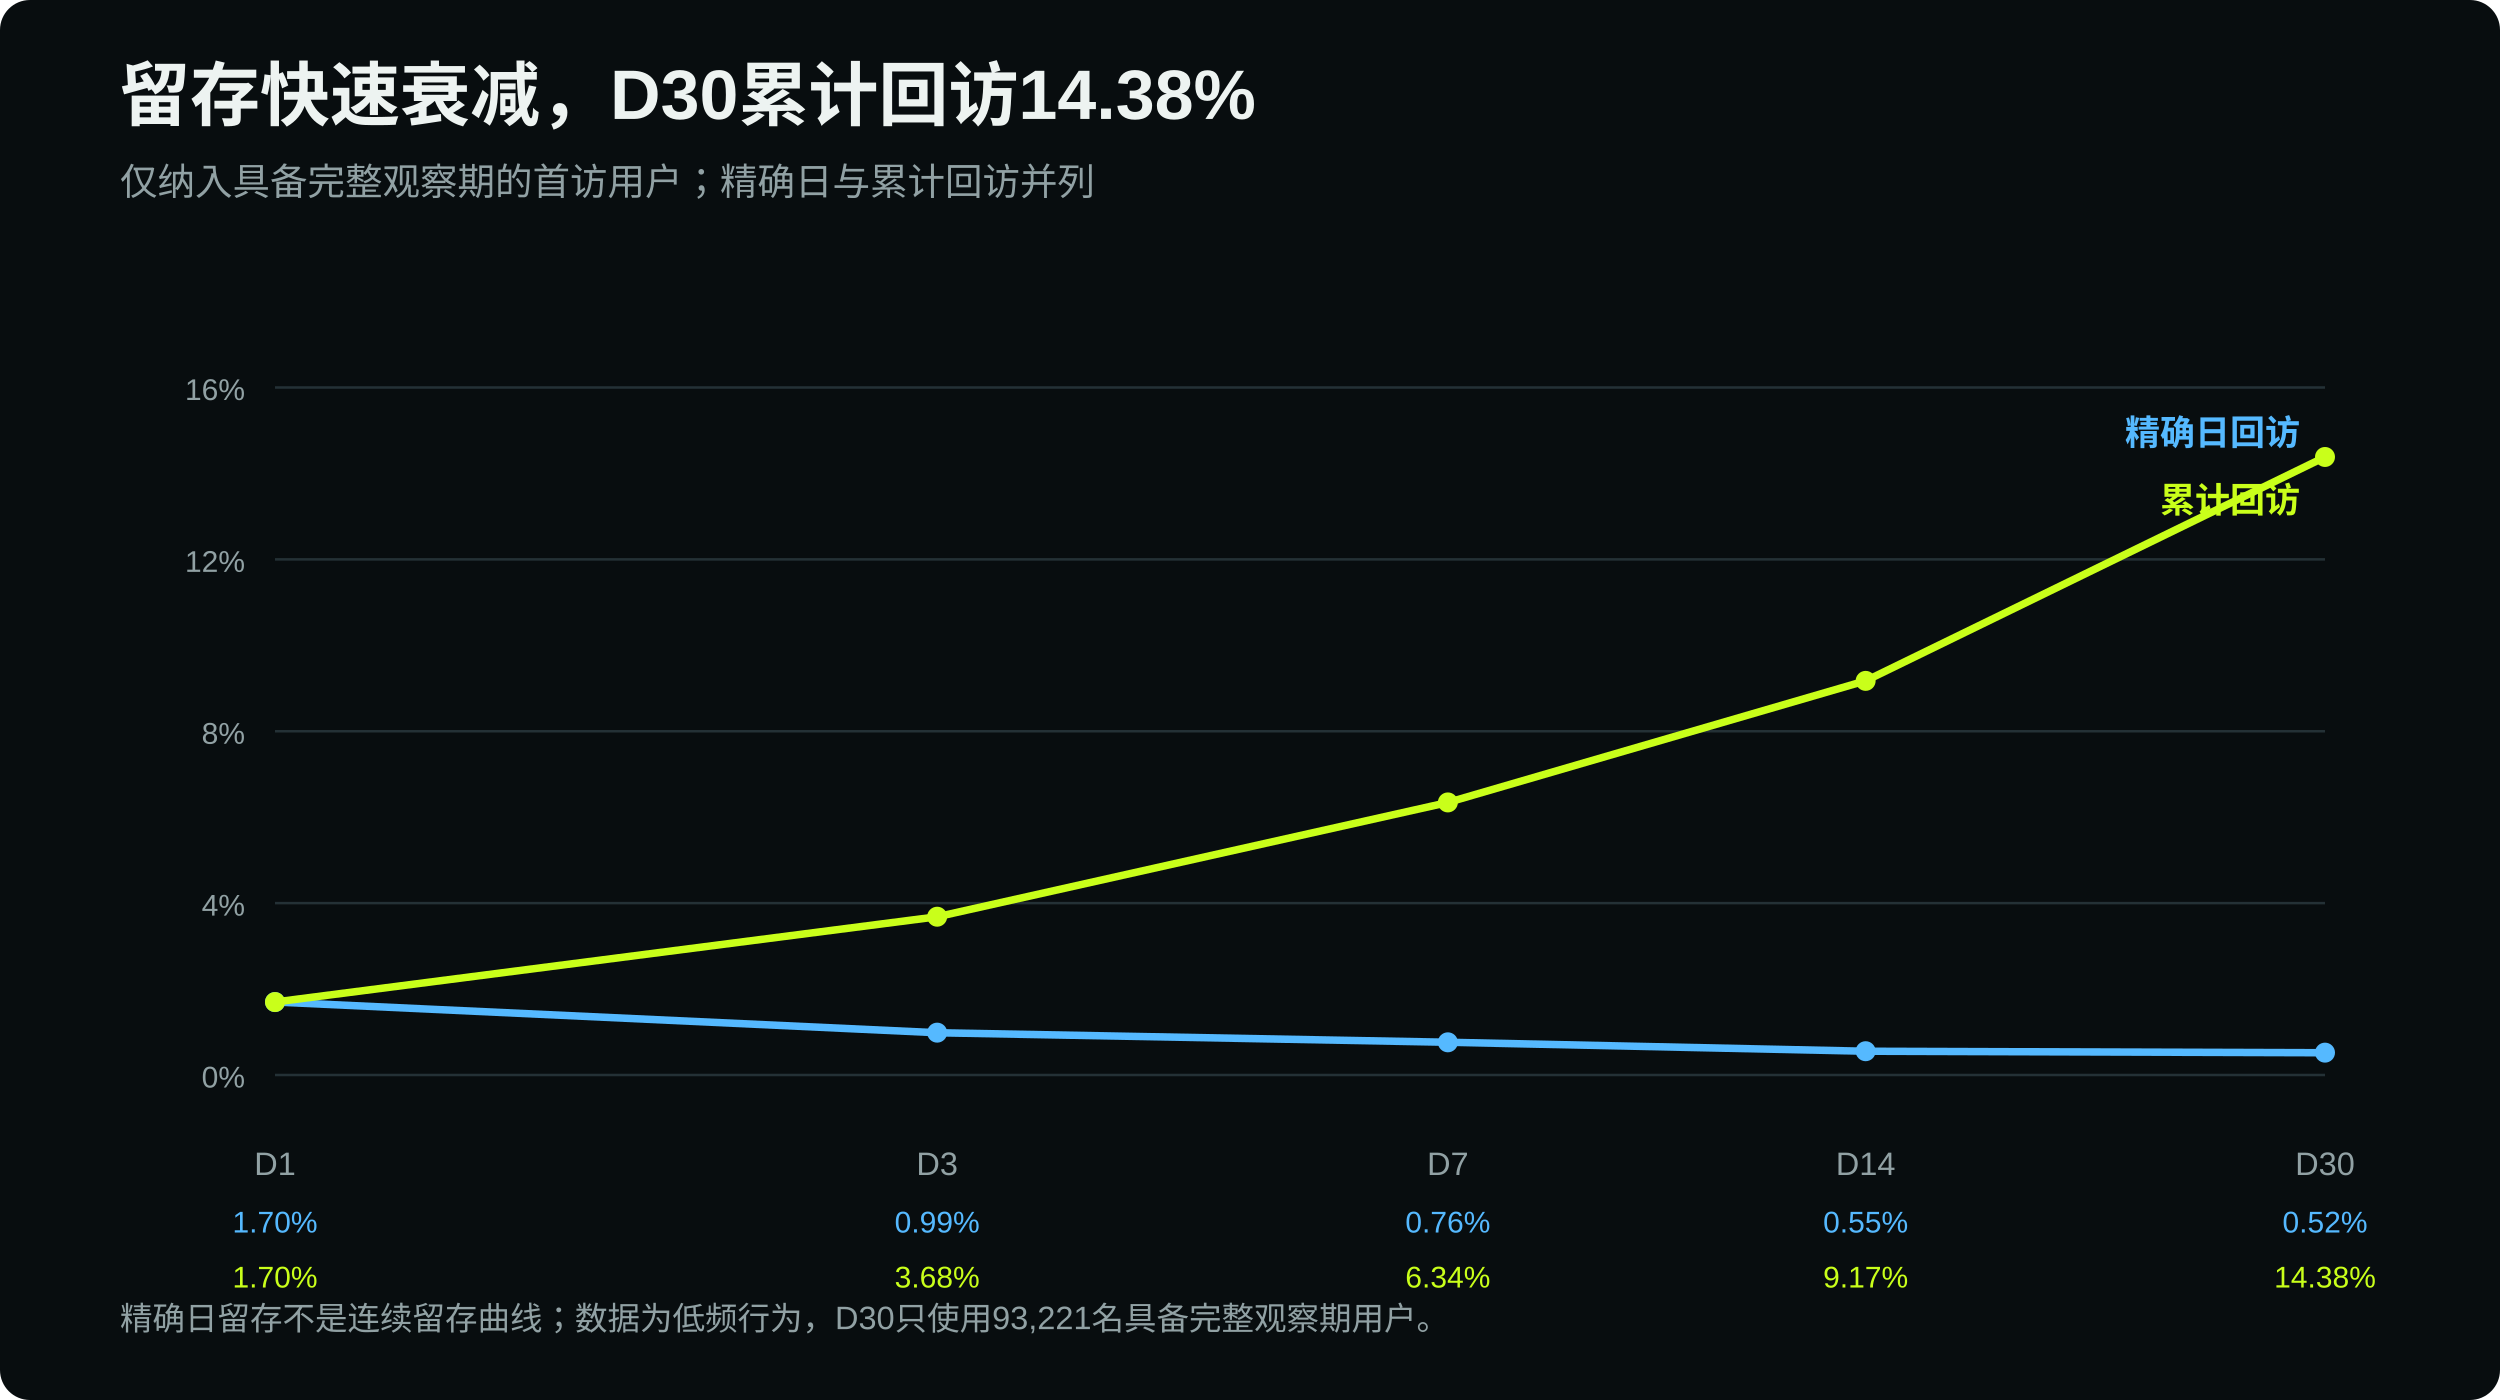
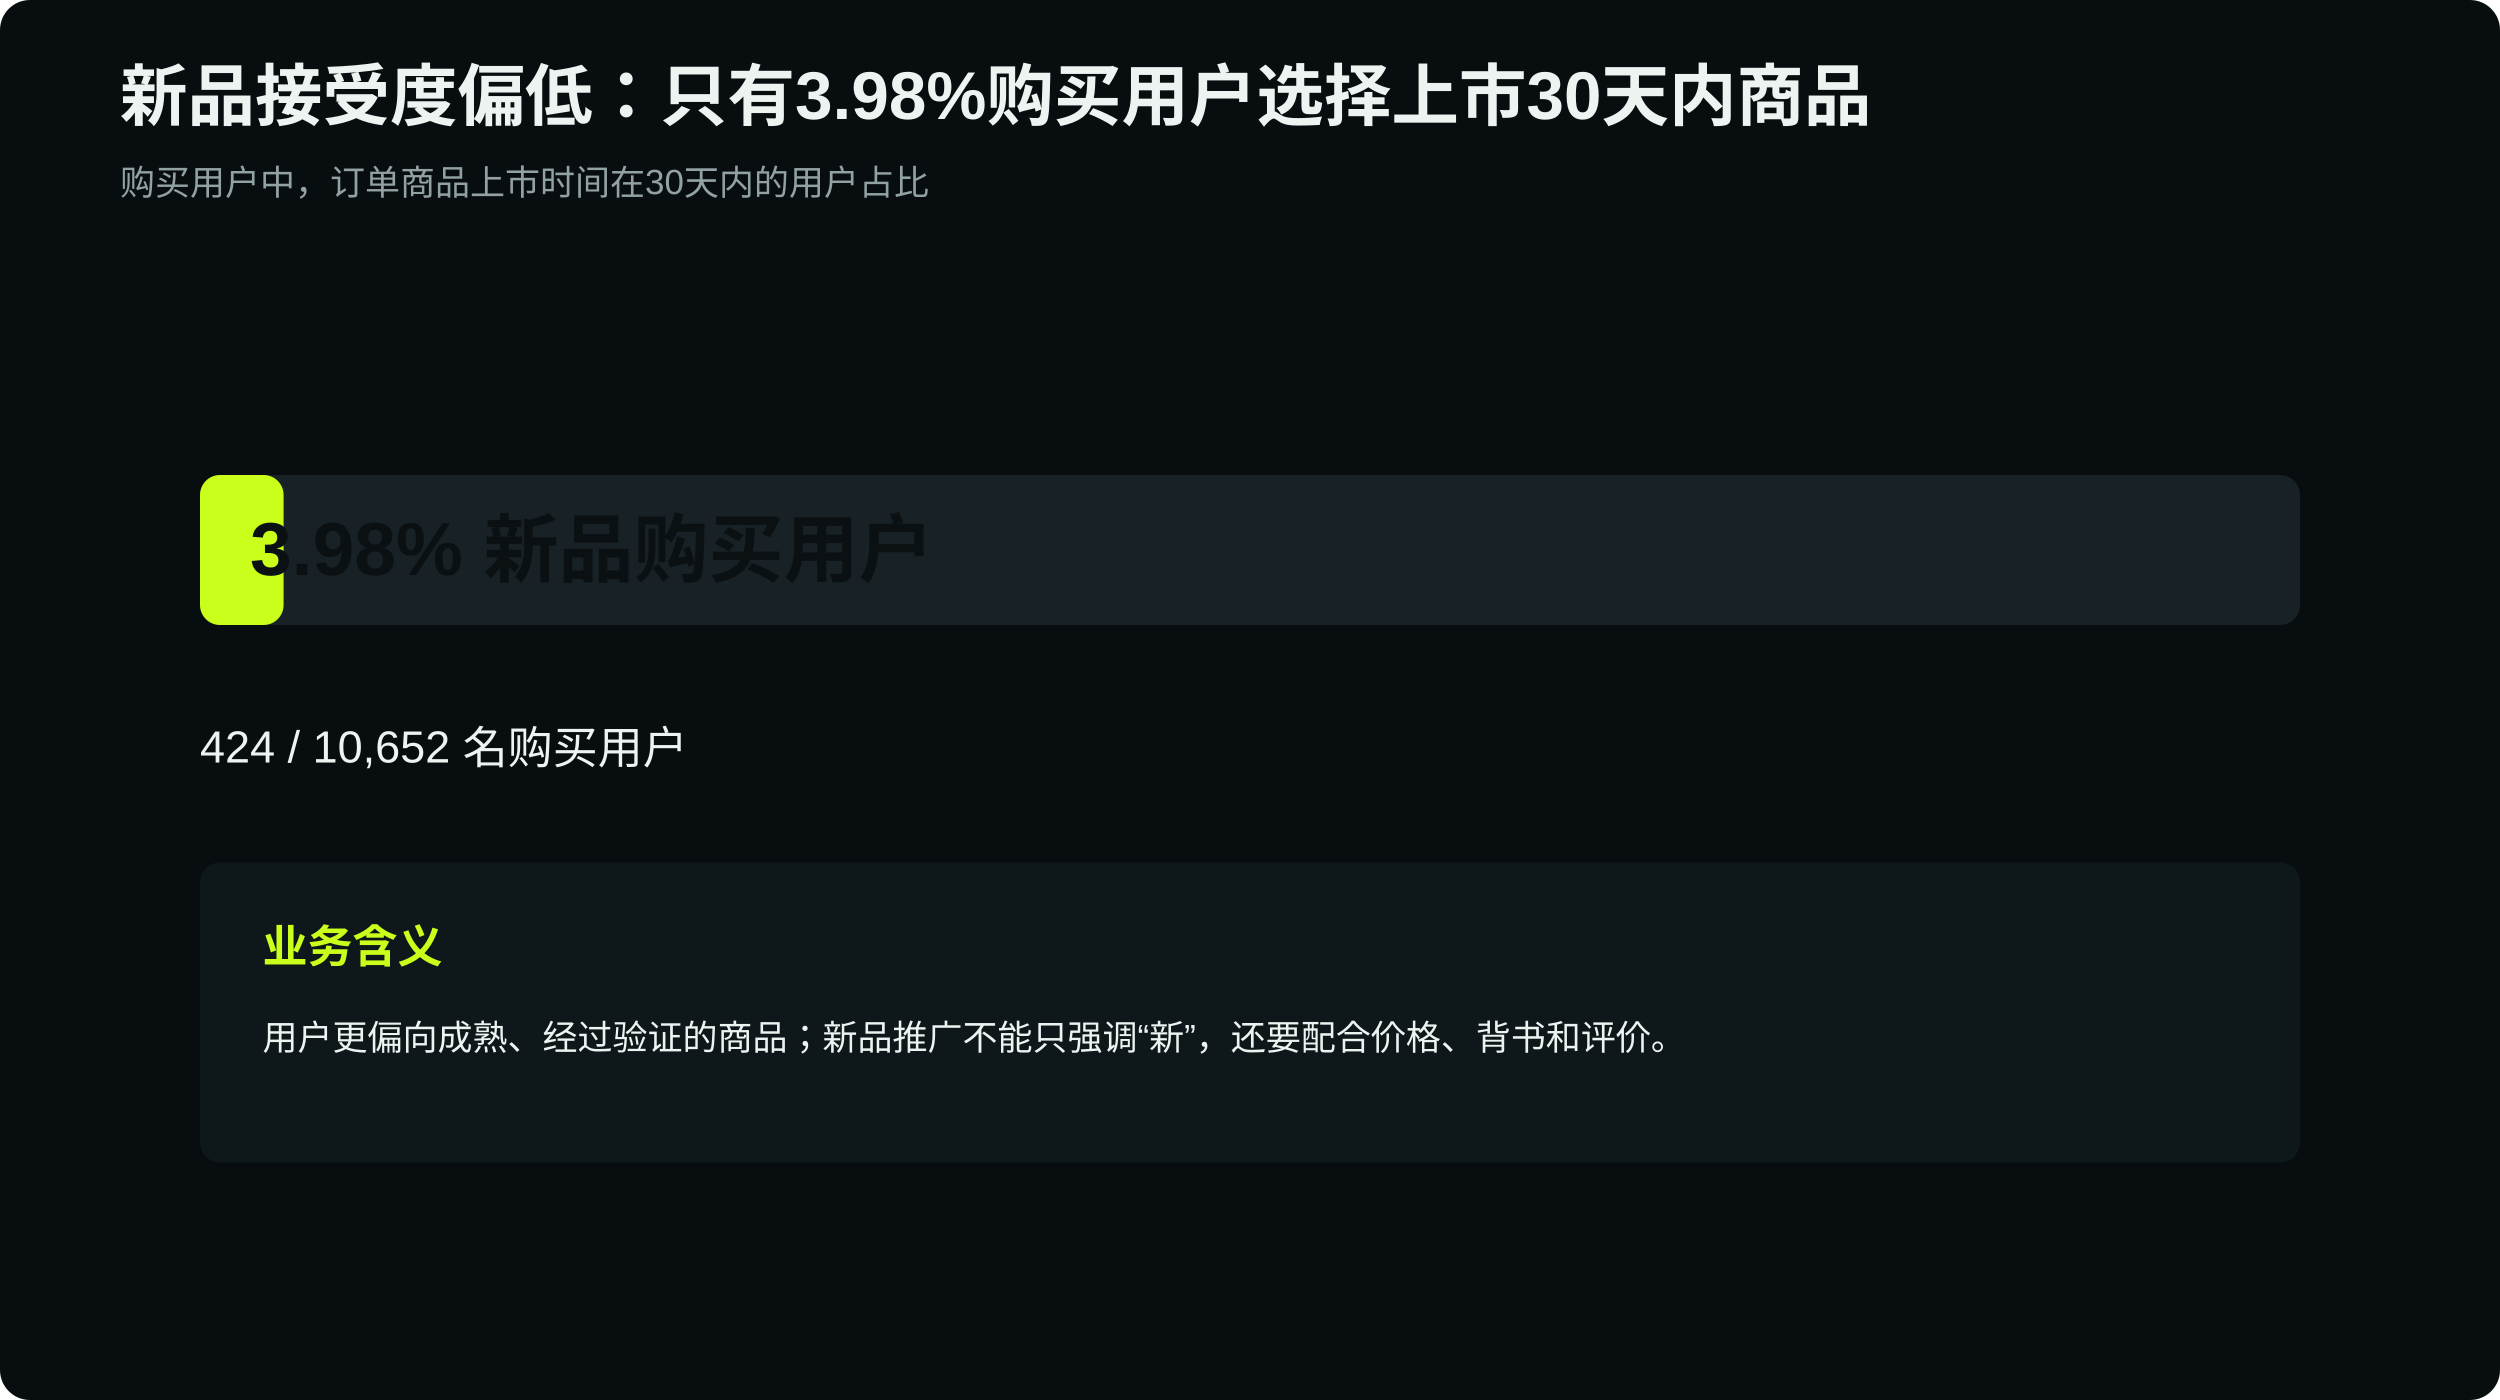
- <svg xmlns="http://www.w3.org/2000/svg" viewBox="0 0 1000 560" role="img" aria-label="Retention curve">
+ <svg xmlns="http://www.w3.org/2000/svg" viewBox="0 0 1000 560" role="img" aria-label="新品接受度偏低：只有3.98%购买用户选择上市30天内商品">
  <rect width="1000" height="560" rx="12" fill="#080d0f" />
-   <text x="48" y="48" font-family="Barlow Condensed, PingFang SC, Microsoft YaHei, Arial, sans-serif" font-size="28" fill="#edf3f1" text-anchor="start" font-weight="600" opacity="1">留存快速衰减，D30累计回访14.38%</text>
-   <text x="48" y="78" font-family="Barlow Condensed, PingFang SC, Microsoft YaHei, Arial, sans-serif" font-size="15" fill="#91a1a4" text-anchor="start" font-weight="400" opacity="1">仅纳入具备完整观察期的首访用户；精确日与累计回访并列</text>
-   <line x1="110" y1="430.0" x2="930" y2="430.0" stroke="#243136" stroke-width="1" stroke-dasharray="" />
-   <text x="98" y="435.0" font-family="Barlow Condensed, PingFang SC, Microsoft YaHei, Arial, sans-serif" font-size="12" fill="#91a1a4" text-anchor="end" font-weight="400" opacity="1">0%</text>
-   <line x1="110" y1="361.25" x2="930" y2="361.25" stroke="#243136" stroke-width="1" stroke-dasharray="" />
-   <text x="98" y="366.25" font-family="Barlow Condensed, PingFang SC, Microsoft YaHei, Arial, sans-serif" font-size="12" fill="#91a1a4" text-anchor="end" font-weight="400" opacity="1">4%</text>
-   <line x1="110" y1="292.5" x2="930" y2="292.5" stroke="#243136" stroke-width="1" stroke-dasharray="" />
-   <text x="98" y="297.5" font-family="Barlow Condensed, PingFang SC, Microsoft YaHei, Arial, sans-serif" font-size="12" fill="#91a1a4" text-anchor="end" font-weight="400" opacity="1">8%</text>
-   <line x1="110" y1="223.75" x2="930" y2="223.75" stroke="#243136" stroke-width="1" stroke-dasharray="" />
-   <text x="98" y="228.75" font-family="Barlow Condensed, PingFang SC, Microsoft YaHei, Arial, sans-serif" font-size="12" fill="#91a1a4" text-anchor="end" font-weight="400" opacity="1">12%</text>
-   <line x1="110" y1="155.0" x2="930" y2="155.0" stroke="#243136" stroke-width="1" stroke-dasharray="" />
-   <text x="98" y="160.0" font-family="Barlow Condensed, PingFang SC, Microsoft YaHei, Arial, sans-serif" font-size="12" fill="#91a1a4" text-anchor="end" font-weight="400" opacity="1">16%</text>
-   <polyline points="110.0,400.8 374.9,413.1 579.1,416.9 746.3,420.5 930.0,421.1" fill="none" stroke="#55b9ff" stroke-width="3" />
-   <circle cx="110.0" cy="400.823" r="4" fill="#55b9ff" opacity="1" stroke="none" stroke-width="0" />
-   <circle cx="374.866" cy="413.061" r="4" fill="#55b9ff" opacity="1" stroke="none" stroke-width="0" />
-   <circle cx="579.143" cy="416.928" r="4" fill="#55b9ff" opacity="1" stroke="none" stroke-width="0" />
-   <circle cx="746.254" cy="420.485" r="4" fill="#55b9ff" opacity="1" stroke="none" stroke-width="0" />
-   <circle cx="930.0" cy="421.058" r="4" fill="#55b9ff" opacity="1" stroke="none" stroke-width="0" />
-   <text x="920" y="178" font-family="Barlow Condensed, PingFang SC, Microsoft YaHei, Arial, sans-serif" font-size="14" fill="#55b9ff" text-anchor="end" font-weight="600" opacity="1">精确日回访</text>
-   <polyline points="110.0,400.8 374.9,366.7 579.1,321.0 746.3,272.3 930.0,182.8" fill="none" stroke="#c9ff1a" stroke-width="3" />
-   <circle cx="110.0" cy="400.823" r="4" fill="#c9ff1a" opacity="1" stroke="none" stroke-width="0" />
-   <circle cx="374.866" cy="366.686" r="4" fill="#c9ff1a" opacity="1" stroke="none" stroke-width="0" />
-   <circle cx="579.143" cy="320.972" r="4" fill="#c9ff1a" opacity="1" stroke="none" stroke-width="0" />
-   <circle cx="746.254" cy="272.349" r="4" fill="#c9ff1a" opacity="1" stroke="none" stroke-width="0" />
-   <circle cx="930.0" cy="182.792" r="4" fill="#c9ff1a" opacity="1" stroke="none" stroke-width="0" />
-   <text x="920" y="205" font-family="Barlow Condensed, PingFang SC, Microsoft YaHei, Arial, sans-serif" font-size="14" fill="#c9ff1a" text-anchor="end" font-weight="600" opacity="1">累计回访</text>
-   <text x="110.0" y="470" font-family="Barlow Condensed, PingFang SC, Microsoft YaHei, Arial, sans-serif" font-size="13" fill="#91a1a4" text-anchor="middle" font-weight="400" opacity="1">D1</text>
-   <text x="110.0" y="493" font-family="Barlow Condensed, PingFang SC, Microsoft YaHei, Arial, sans-serif" font-size="12" fill="#55b9ff" text-anchor="middle" font-weight="400" opacity="1">1.70%</text>
-   <text x="110.0" y="515" font-family="Barlow Condensed, PingFang SC, Microsoft YaHei, Arial, sans-serif" font-size="12" fill="#c9ff1a" text-anchor="middle" font-weight="400" opacity="1">1.70%</text>
-   <text x="374.866" y="470" font-family="Barlow Condensed, PingFang SC, Microsoft YaHei, Arial, sans-serif" font-size="13" fill="#91a1a4" text-anchor="middle" font-weight="400" opacity="1">D3</text>
-   <text x="374.866" y="493" font-family="Barlow Condensed, PingFang SC, Microsoft YaHei, Arial, sans-serif" font-size="12" fill="#55b9ff" text-anchor="middle" font-weight="400" opacity="1">0.99%</text>
-   <text x="374.866" y="515" font-family="Barlow Condensed, PingFang SC, Microsoft YaHei, Arial, sans-serif" font-size="12" fill="#c9ff1a" text-anchor="middle" font-weight="400" opacity="1">3.68%</text>
-   <text x="579.143" y="470" font-family="Barlow Condensed, PingFang SC, Microsoft YaHei, Arial, sans-serif" font-size="13" fill="#91a1a4" text-anchor="middle" font-weight="400" opacity="1">D7</text>
-   <text x="579.143" y="493" font-family="Barlow Condensed, PingFang SC, Microsoft YaHei, Arial, sans-serif" font-size="12" fill="#55b9ff" text-anchor="middle" font-weight="400" opacity="1">0.76%</text>
-   <text x="579.143" y="515" font-family="Barlow Condensed, PingFang SC, Microsoft YaHei, Arial, sans-serif" font-size="12" fill="#c9ff1a" text-anchor="middle" font-weight="400" opacity="1">6.34%</text>
-   <text x="746.254" y="470" font-family="Barlow Condensed, PingFang SC, Microsoft YaHei, Arial, sans-serif" font-size="13" fill="#91a1a4" text-anchor="middle" font-weight="400" opacity="1">D14</text>
-   <text x="746.254" y="493" font-family="Barlow Condensed, PingFang SC, Microsoft YaHei, Arial, sans-serif" font-size="12" fill="#55b9ff" text-anchor="middle" font-weight="400" opacity="1">0.55%</text>
-   <text x="746.254" y="515" font-family="Barlow Condensed, PingFang SC, Microsoft YaHei, Arial, sans-serif" font-size="12" fill="#c9ff1a" text-anchor="middle" font-weight="400" opacity="1">9.17%</text>
-   <text x="930.0" y="470" font-family="Barlow Condensed, PingFang SC, Microsoft YaHei, Arial, sans-serif" font-size="13" fill="#91a1a4" text-anchor="middle" font-weight="400" opacity="1">D30</text>
-   <text x="930.0" y="493" font-family="Barlow Condensed, PingFang SC, Microsoft YaHei, Arial, sans-serif" font-size="12" fill="#55b9ff" text-anchor="middle" font-weight="400" opacity="1">0.52%</text>
-   <text x="930.0" y="515" font-family="Barlow Condensed, PingFang SC, Microsoft YaHei, Arial, sans-serif" font-size="12" fill="#c9ff1a" text-anchor="middle" font-weight="400" opacity="1">14.38%</text>
-   <text x="48" y="532" font-family="Barlow Condensed, PingFang SC, Microsoft YaHei, Arial, sans-serif" font-size="13" fill="#91a1a4" text-anchor="start" font-weight="400" opacity="1">精确日留存不是连续留存曲线；数据为低频行为，D30只使用93,221名具备完整观察期用户。</text>
+   <text x="48" y="48" font-family="Barlow Condensed, PingFang SC, Microsoft YaHei, Arial, sans-serif" font-size="27" fill="#edf3f1" text-anchor="start" font-weight="600" opacity="1">新品接受度偏低：只有3.98%购买用户选择上市30天内商品</text>
+   <text x="48" y="78" font-family="Barlow Condensed, PingFang SC, Microsoft YaHei, Arial, sans-serif" font-size="14" fill="#91a1a4" text-anchor="start" font-weight="400" opacity="1">购买用户中，订单商品上市时间在30天内的用户占比</text>
+   <rect x="80" y="190" width="840" height="60" rx="8" fill="#172126" opacity="1" stroke="none" stroke-width="0" />
+   <rect x="80" y="190" width="33.436" height="60" rx="8" fill="#c9ff1a" opacity="1" stroke="none" stroke-width="0" />
+   <text x="100" y="230" font-family="Barlow Condensed, PingFang SC, Microsoft YaHei, Arial, sans-serif" font-size="30" fill="#0b1113" text-anchor="start" font-weight="600" opacity="1">3.98% 新品购买用户</text>
+   <text x="80" y="305" font-family="Barlow Condensed, PingFang SC, Microsoft YaHei, Arial, sans-serif" font-size="18" fill="#edf3f1" text-anchor="start" font-weight="400" opacity="1">424 / 10,652 名购买用户</text>
+   <rect x="80" y="345" width="840" height="120" rx="8" fill="#0e171a" opacity="1" stroke="none" stroke-width="0" />
+   <text x="105" y="385" font-family="Barlow Condensed, PingFang SC, Microsoft YaHei, Arial, sans-serif" font-size="18" fill="#c9ff1a" text-anchor="start" font-weight="600" opacity="1">业务含义</text>
+   <text x="105" y="420" font-family="Barlow Condensed, PingFang SC, Microsoft YaHei, Arial, sans-serif" font-size="14" fill="#edf3f1" text-anchor="start" font-weight="400" opacity="1">用户更偏向成熟、经过验证的商品；新品推广不能只强调“新”，还要配合价格、背书和评价。</text>
</svg>
